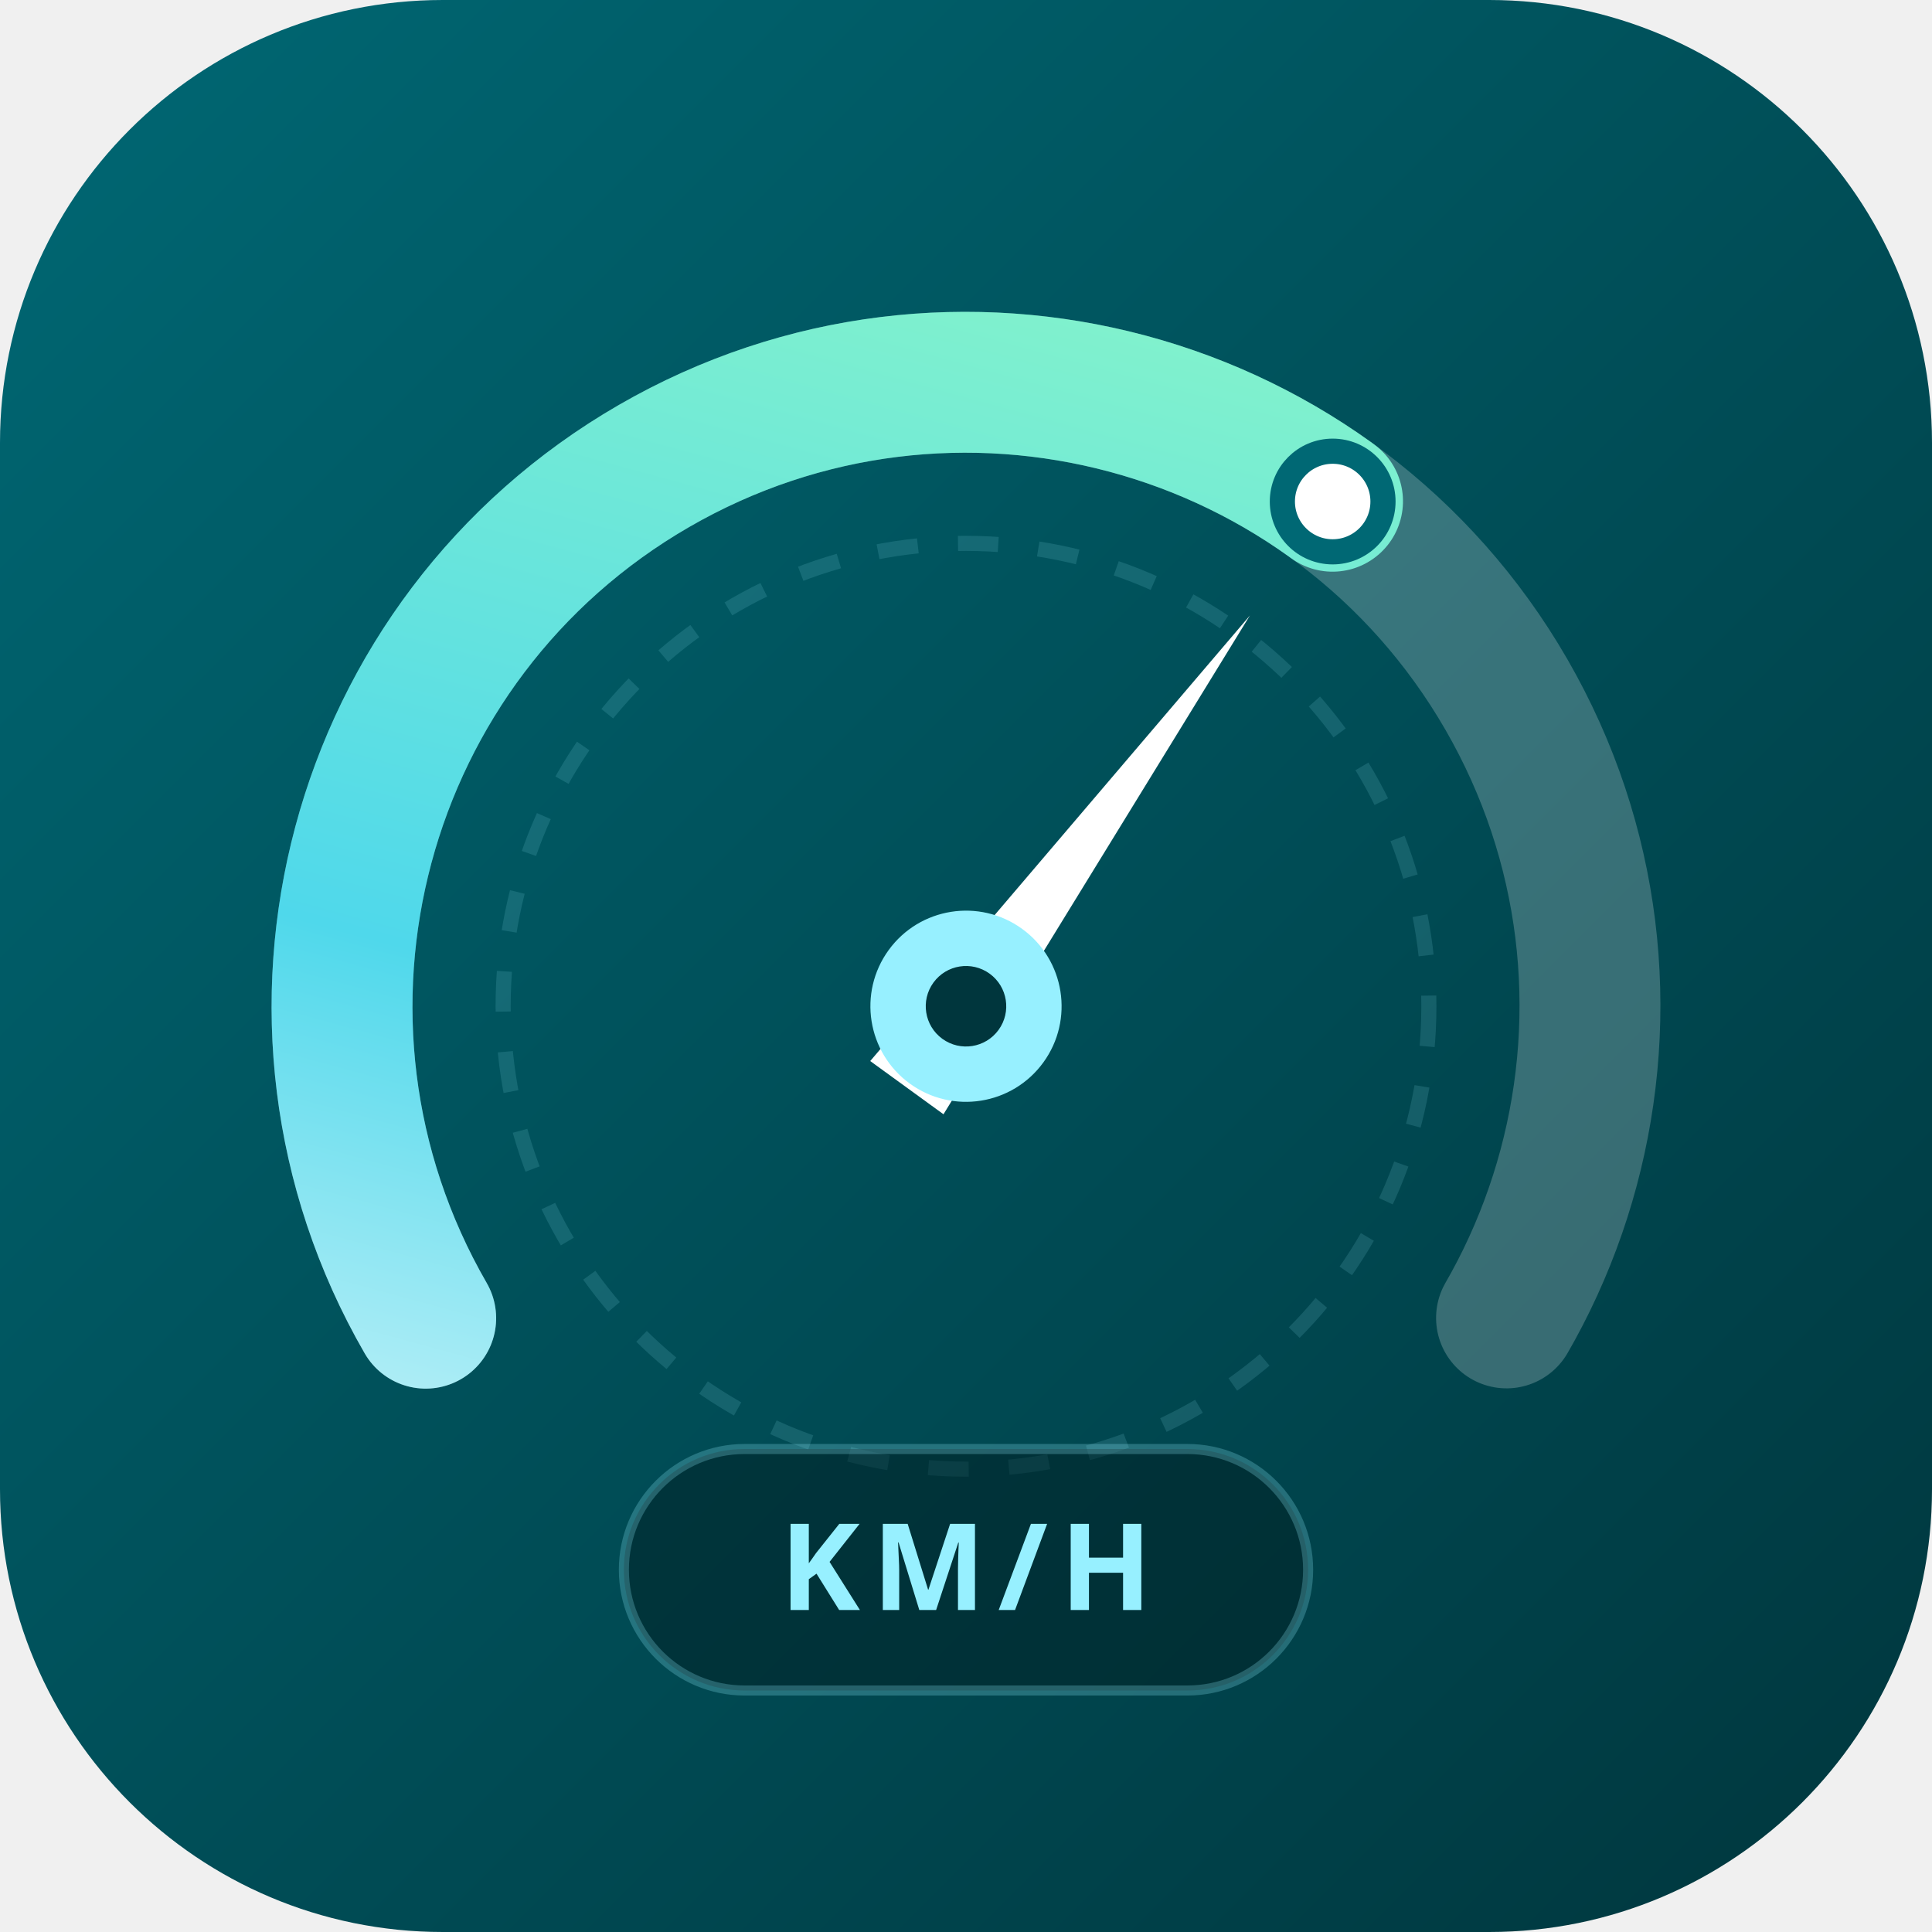
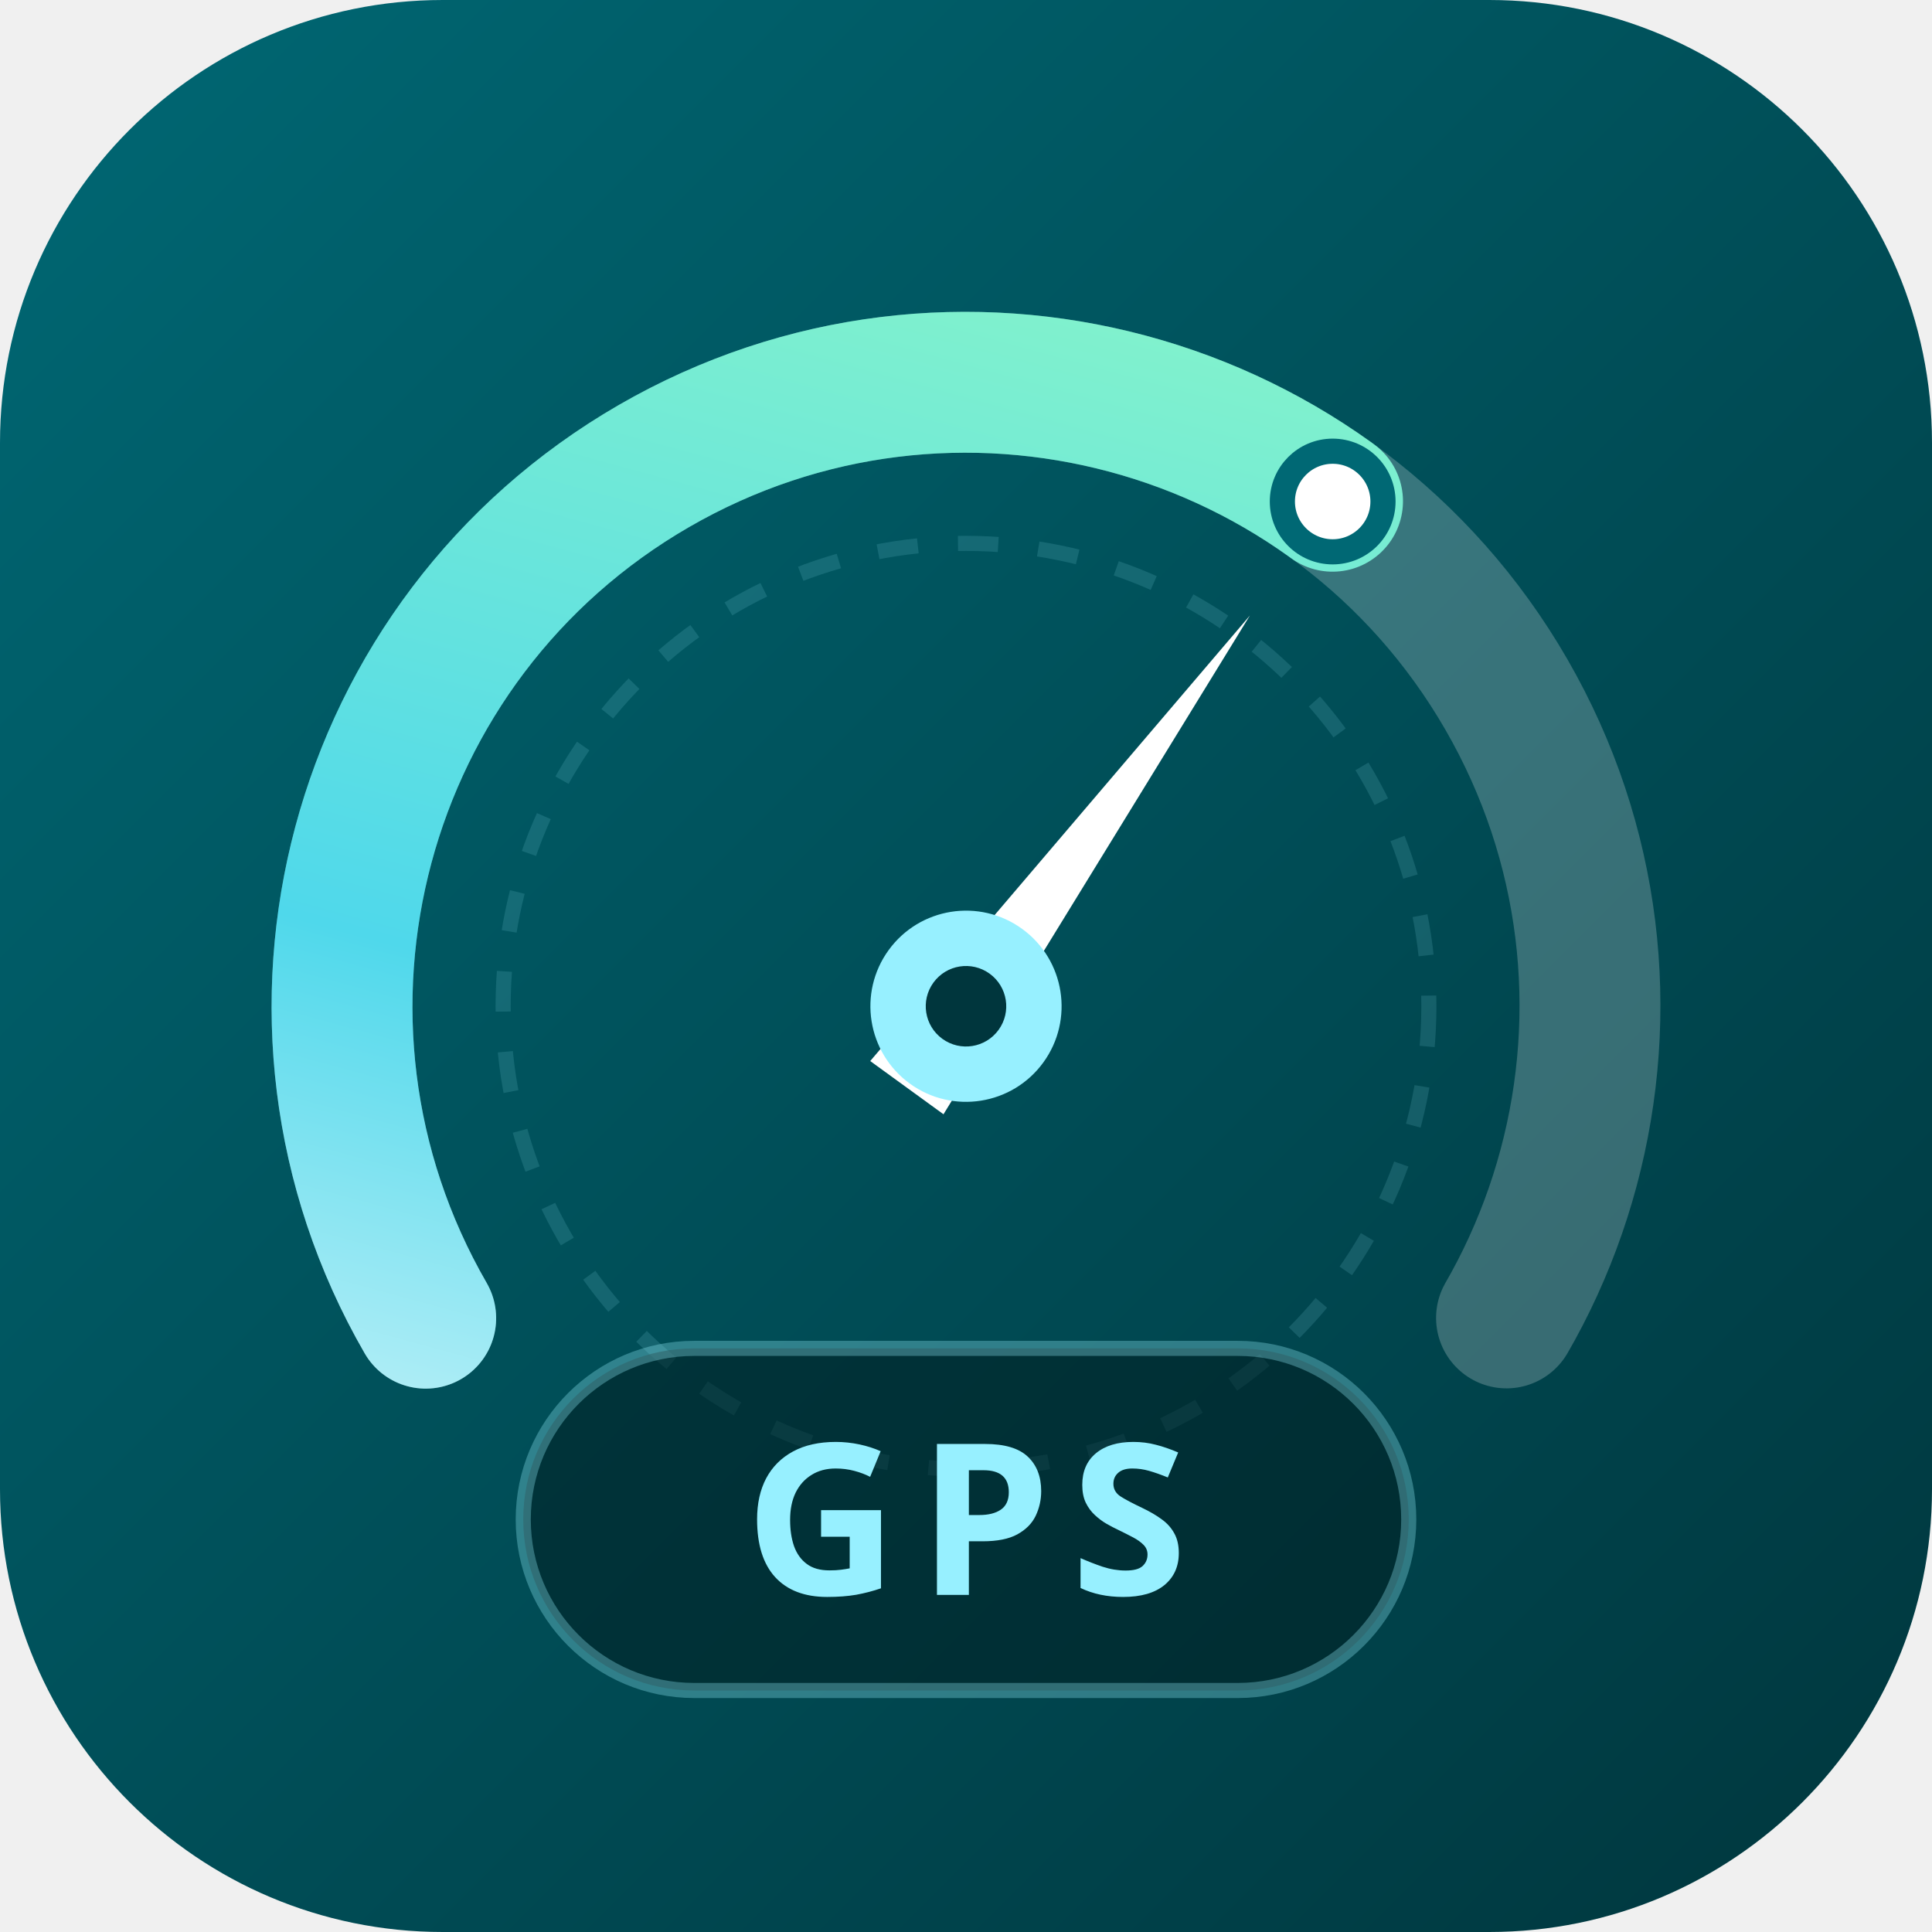
<svg xmlns="http://www.w3.org/2000/svg" viewBox="0 0 192 192" width="192" height="192">
  <defs>
    <linearGradient id="bgGrad" x1="0%" y1="0%" x2="100%" y2="100%">
      <stop offset="0%" stop-color="#006874" />
      <stop offset="100%" stop-color="#00363d" />
    </linearGradient>
    <linearGradient id="arcGrad" x1="0%" y1="100%" x2="100%" y2="0%">
      <stop offset="0%" stop-color="#8cf7c6" />
      <stop offset="55%" stop-color="#4fd8eb" />
      <stop offset="100%" stop-color="#ffffff" />
    </linearGradient>
  </defs>
  <rect width="192" height="192" rx="44" fill="url(#bgGrad)" />
  <circle cx="96" cy="100" r="46" fill="none" stroke="rgba(151, 240, 255, 0.14)" stroke-width="1.5" stroke-dasharray="4 4" />
  <circle cx="96" cy="100" r="62" fill="none" stroke="rgba(255, 255, 255, 0.22)" stroke-width="14" stroke-linecap="round" stroke-dasharray="259.7 400" transform="rotate(150 96 100)" />
  <circle cx="96" cy="100" r="62" fill="none" stroke="url(#arcGrad)" stroke-width="14" stroke-linecap="round" stroke-dasharray="168.8 400" transform="rotate(150 96 100)" />
  <g transform="translate(96, 100) rotate(36)">
    <polygon points="-4.5,10 0,-48 4.5,10" fill="#ffffff" />
    <circle cx="0" cy="0" r="9.5" fill="#97f0ff" />
    <circle cx="0" cy="0" r="4" fill="#00363d" />
  </g>
  <circle cx="132.44" cy="49.84" r="5" fill="#ffffff" stroke="#006874" stroke-width="2.5" />
-   <rect x="62" y="144" width="68" height="24" rx="12" fill="rgba(0, 31, 36, 0.52)" stroke="rgba(151, 240, 255, 0.25)" stroke-width="1" />
-   <text x="96" y="160" text-anchor="middle" fill="#97f0ff" font-family="sans-serif" font-weight="800" font-size="12" letter-spacing="1.2">KM/H</text>
+   <rect x="52" y="134" width="88" height="34" rx="17" fill="rgba(0, 31, 36, 0.58)" stroke="rgba(151, 240, 255, 0.32)" stroke-width="1.5" />
+   <text x="96" y="158.5" text-anchor="middle" fill="#97f0ff" font-family="sans-serif" font-weight="800" font-size="21" letter-spacing="2">GPS</text>
</svg>
